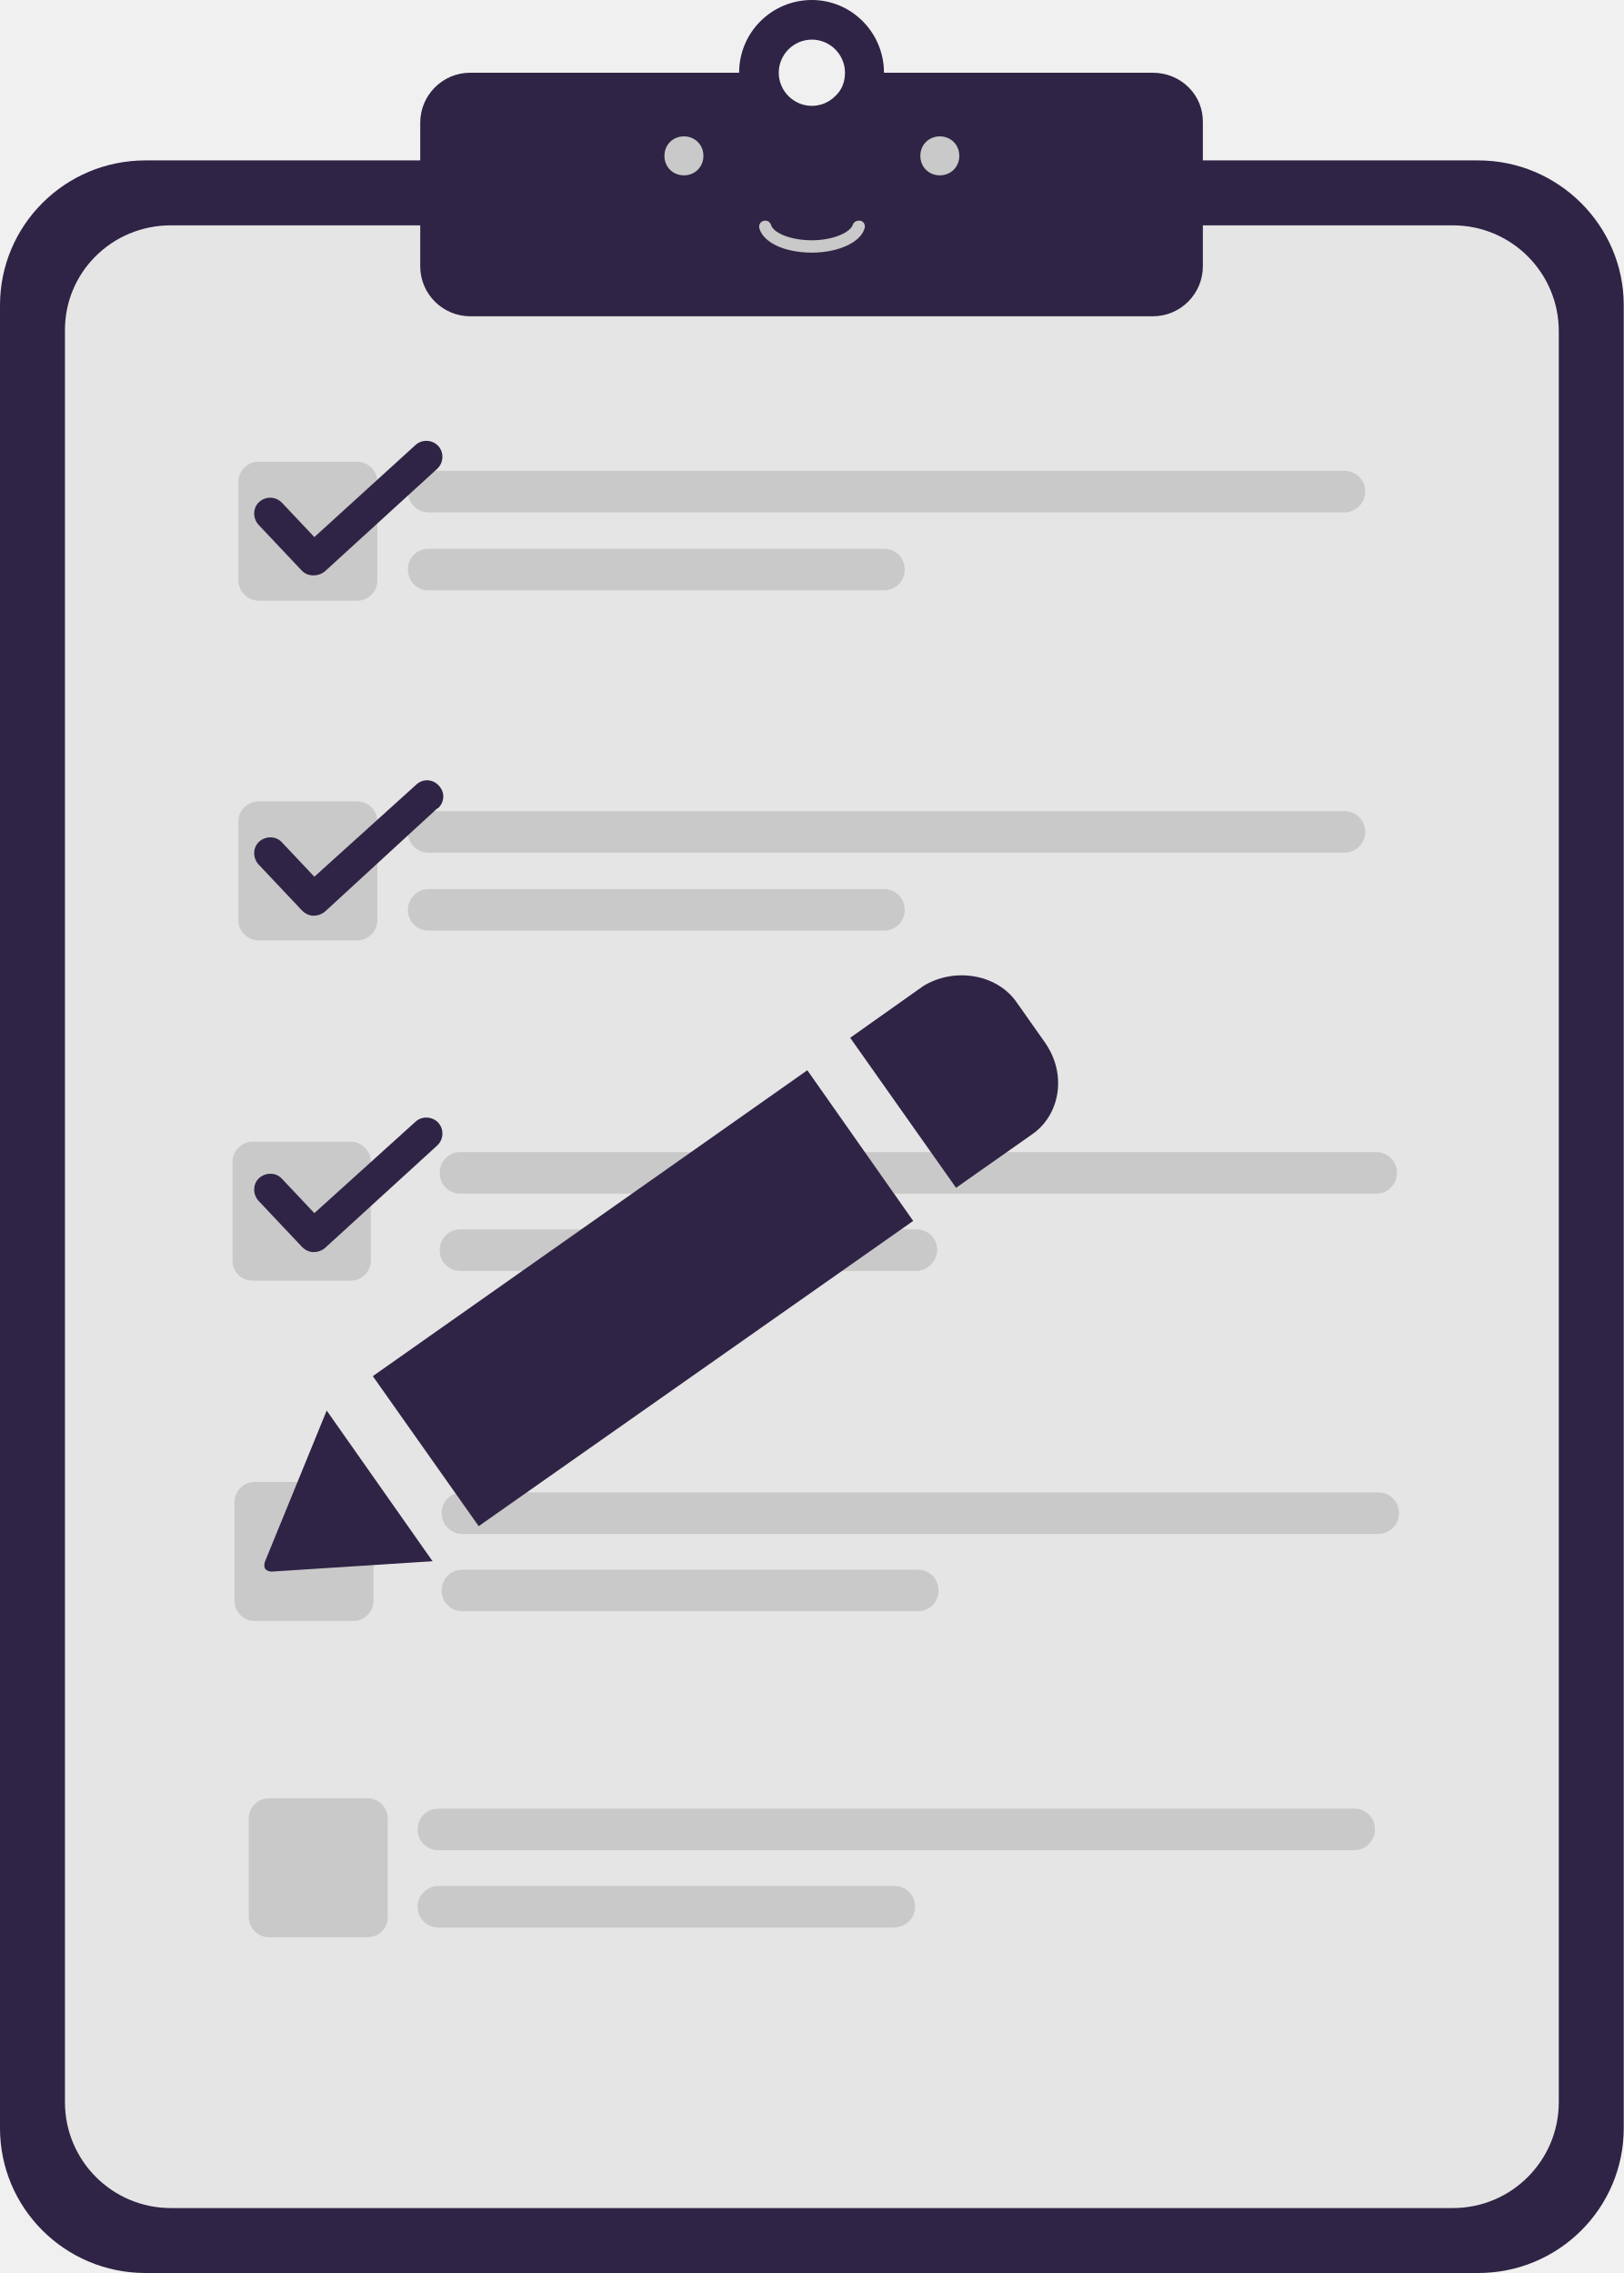
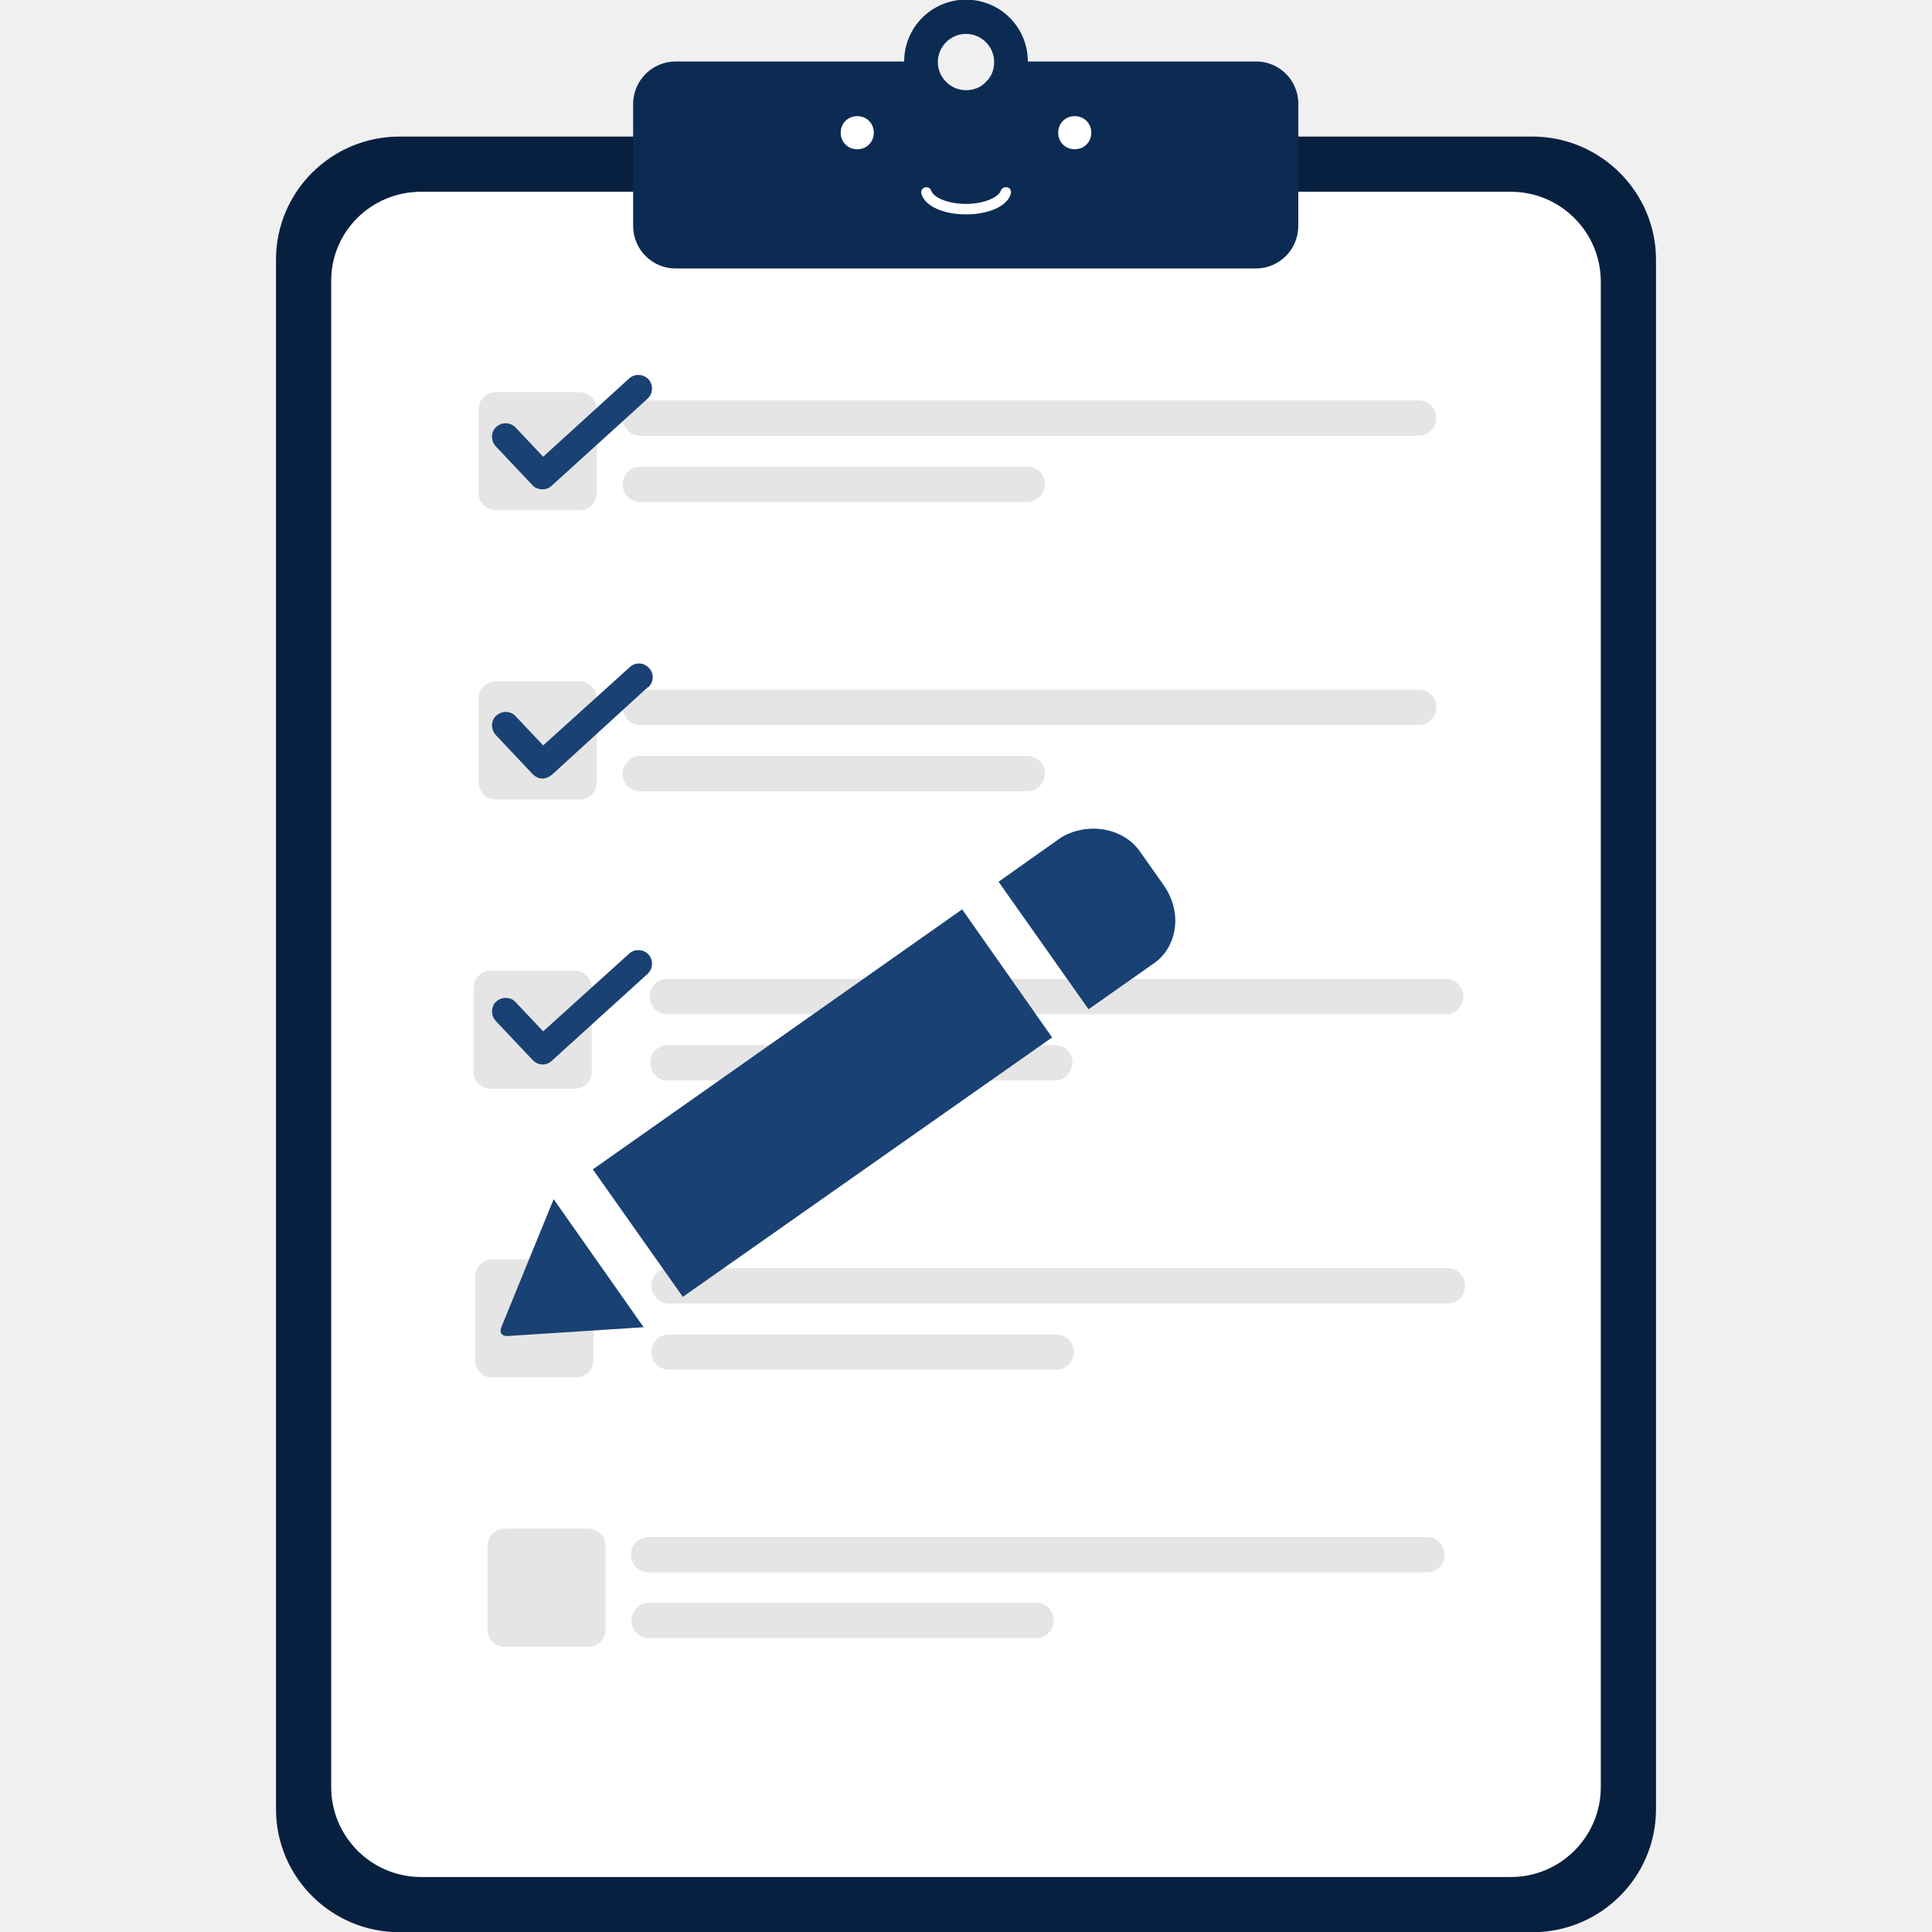
- <svg xmlns="http://www.w3.org/2000/svg" version="1.1" id="Layer_1" x="0px" y="0px" viewBox="0 0 250 350" style="enable-background:new 0 0 250 350;" xml:space="preserve">
+ <svg xmlns="http://www.w3.org/2000/svg" version="1.1" id="Layer_1" x="0px" y="0px" viewBox="0 0 350 350" style="enable-background:new 0 0 350 350;" xml:space="preserve">
  <style type="text/css">
- 	.st0{fill:#2F2445;}
- 	.st1{fill:#E5E5E5;}
- 	.st2{fill:#C9C9C9;}
+ 	.st0{fill:none;}
+ 	.st1{fill:#08203F;}
+ 	.st2{fill:#FFFFFF;}
+ 	.st3{fill:#E5E5E5;}
+ 	.st4{fill:#0B2B53;}
+ 	.st5{fill:#194173;}
</style>
-   <g>
-     <path class="st0" d="M0,327.7V47c0-12.3,10-22.3,22.4-22.3h205.2c12.3,0,22.4,10,22.4,22.3v280.7c0,12.3-10,22.3-22.4,22.3H22.4   C10,350,0,340,0,327.7z" />
-     <path class="st1" d="M26.3,34.7h197.4c9,0,16.3,7.3,16.3,16.3v272.7c0,9-7.3,16.3-16.3,16.3H26.3c-9,0-16.3-7.3-16.3-16.3V51   C9.9,42,17.2,34.7,26.3,34.7z" />
-     <path class="st2" d="M36.7,89.3V74.2c0-1.7,1.4-3.1,3.1-3.1c0,0,0,0,0,0H55c1.7,0,3.1,1.4,3.1,3.1l0,0v15.2c0,1.7-1.4,3.1-3.1,3.1   c0,0,0,0,0,0H39.9C38.1,92.5,36.7,91.1,36.7,89.3L36.7,89.3z M207,78.9H66c-1.8,0-3.2-1.5-3.2-3.2l0,0c0-1.8,1.4-3.2,3.2-3.2h141   c1.8,0,3.2,1.4,3.2,3.2l0,0C210.2,77.5,208.7,78.9,207,78.9z M139.3,87.7L139.3,87.7c0-1.8-1.4-3.2-3.2-3.2c0,0,0,0,0,0H66   c-1.8,0-3.2,1.4-3.2,3.2c0,0,0,0,0,0l0,0c0,1.8,1.4,3.2,3.2,3.2l0,0h70.1C137.9,90.9,139.3,89.5,139.3,87.7L139.3,87.7z    M36.7,141.7v-15.2c0-1.7,1.4-3.1,3.1-3.1H55c1.7,0,3.1,1.4,3.1,3.1v15.2c0,1.7-1.4,3.1-3.1,3.1H39.9   C38.1,144.8,36.7,143.4,36.7,141.7z M207,131.3H66c-1.8,0-3.2-1.4-3.2-3.2l0,0l0,0c0-1.8,1.4-3.2,3.2-3.2c0,0,0,0,0,0h141   c1.8,0,3.2,1.4,3.2,3.2l0,0C210.2,129.9,208.7,131.3,207,131.3z M139.3,140.1L139.3,140.1c0-1.8-1.4-3.2-3.2-3.2H66   c-1.8,0-3.2,1.5-3.2,3.2l0,0c0,1.8,1.4,3.2,3.2,3.2l0,0h70.1C137.9,143.3,139.3,141.9,139.3,140.1L139.3,140.1z M35.8,194.1v-15.2   c0-1.7,1.4-3.1,3.1-3.1l0,0H54c1.7,0,3.1,1.4,3.1,3.1l0,0v15.2c0,1.7-1.4,3.1-3.1,3.1l0,0H38.9C37.1,197.2,35.8,195.8,35.8,194.1   L35.8,194.1z M211.9,183.8h-141c-1.8,0-3.2-1.4-3.2-3.2l0,0l0,0c0-1.8,1.4-3.2,3.2-3.2h141c1.8,0,3.2,1.5,3.2,3.2l0,0   C215.1,182.3,213.7,183.8,211.9,183.8L211.9,183.8z M144.3,192.5L144.3,192.5c0-1.8-1.4-3.2-3.2-3.2c0,0,0,0,0,0H70.9   c-1.8,0-3.2,1.4-3.2,3.2l0,0l0,0c0,1.8,1.4,3.2,3.2,3.2h70.1C142.8,195.7,144.2,194.3,144.3,192.5L144.3,192.5z M36.1,246.5v-15.2   c0-1.7,1.4-3.1,3.1-3.1c0,0,0,0,0,0h15.2c1.7,0,3.1,1.4,3.1,3.1c0,0,0,0,0,0v15.2c0,1.7-1.4,3.1-3.1,3.1H39.2   C37.5,249.6,36.1,248.2,36.1,246.5z M212.2,236.2h-141c-1.8,0-3.2-1.5-3.2-3.2l0,0c0-1.8,1.4-3.2,3.2-3.2c0,0,0,0,0,0h141   c1.8,0,3.2,1.4,3.2,3.2l0,0C215.4,234.7,214,236.2,212.2,236.2C212.2,236.2,212.2,236.2,212.2,236.2z M144.5,244.9L144.5,244.9   c0-1.8-1.4-3.2-3.2-3.2l0,0H71.2c-1.8,0-3.2,1.4-3.2,3.2l0,0l0,0c0,1.8,1.4,3.2,3.2,3.2c0,0,0,0,0,0h70.1   C143.1,248.1,144.5,246.7,144.5,244.9C144.5,244.9,144.5,244.9,144.5,244.9z M38.3,295.2V280c0-1.7,1.4-3.1,3.1-3.1h15.2   c1.7,0,3.1,1.4,3.1,3.1v15.2c0,1.7-1.4,3.1-3.1,3.1H41.4C39.7,298.3,38.3,296.9,38.3,295.2z M208.5,284.9h-141   c-1.8,0-3.2-1.4-3.2-3.2l0,0l0,0c0-1.8,1.4-3.2,3.2-3.2c0,0,0,0,0,0h141c1.8,0,3.2,1.4,3.2,3.2l0,0l0,0   C211.7,283.4,210.3,284.9,208.5,284.9z M140.9,293.6L140.9,293.6c0-1.8-1.4-3.2-3.2-3.2H67.5c-1.8,0-3.2,1.5-3.2,3.2l0,0   c0,1.8,1.4,3.2,3.2,3.2l0,0h70.1C139.4,296.8,140.9,295.4,140.9,293.6L140.9,293.6z" />
-     <path id="Path_818" class="st0" d="M177.5,11.2h-41.4C136.1,5,131.1,0,125,0c-6.2,0-11.2,5-11.2,11.2H72.4c-4.3,0-7.7,3.5-7.7,7.7   V41c0,4.3,3.5,7.7,7.7,7.7h105.1c4.3,0,7.7-3.5,7.7-7.7V18.9C185.3,14.6,181.8,11.2,177.5,11.2L177.5,11.2z M125,16.3   c-2.8,0-5.1-2.3-5.1-5.1c0-2.8,2.3-5.1,5.1-5.1c2.8,0,5.1,2.3,5.1,5.1c0,1.4-0.5,2.7-1.5,3.6C127.6,15.8,126.3,16.3,125,16.3z" />
-     <path class="st2" d="M144.7,21c1.7,0,3,1.3,3,3s-1.3,3-3,3s-3-1.3-3-3S143,21,144.7,21z M105.3,21c1.7,0,3,1.3,3,3s-1.3,3-3,3   c-1.7,0-3-1.3-3-3S103.6,21,105.3,21z M125,38.9c-4.1,0-7.5-1.5-8.1-3.8c-0.1-0.5,0.2-1,0.7-1.1c0.5-0.1,0.9,0.1,1.1,0.6   c0.3,1.2,2.9,2.4,6.3,2.4s6-1.3,6.3-2.4c0.2-0.5,0.7-0.7,1.2-0.6c0.5,0.1,0.8,0.7,0.6,1.2c0,0,0,0,0,0   C132.5,37.3,129.1,38.9,125,38.9z" />
-     <path id="Path_822" class="st0" d="M124.3,164.8l16.3,23.2l-66.9,47l-16.3-23.1L124.3,164.8z M160.8,160.4l-4.3-6.1   c-3-4.3-9.5-5.4-14.3-2.5l-11.3,8l16.3,23.1l11.8-8.3C163,171.8,164.5,165.6,160.8,160.4z M40.9,240.2c-0.4,0.9-0.3,1.7,0.9,1.8   l24.8-1.6l-16.3-23.2L40.9,240.2z" />
-     <path class="st0" d="M48.3,88.6c-0.7,0-1.3-0.2-1.8-0.7l-6.7-7.1c-0.9-1-0.9-2.6,0.1-3.5c1-0.9,2.5-0.9,3.5,0.1l5,5.3L64,68.5   c1-0.9,2.6-0.8,3.5,0.2c0.9,1,0.8,2.6-0.2,3.5L50,88C49.5,88.4,48.9,88.6,48.3,88.6z" />
-     <path class="st0" d="M48.3,141c-0.7,0-1.3-0.3-1.8-0.8l-6.7-7.1c-0.9-1-0.9-2.6,0.1-3.5c1-0.9,2.6-0.9,3.5,0.1c0,0,0,0,0,0l5,5.3   L64,120.9c1-1,2.5-1,3.5,0s1,2.5,0,3.5c0,0-0.1,0.1-0.2,0.1L50,140.4C49.5,140.8,48.9,141,48.3,141L48.3,141z" />
-     <path class="st0" d="M48.3,192.8c-0.7,0-1.3-0.3-1.8-0.8l-6.7-7.1c-0.9-1-0.9-2.6,0.1-3.5c1-0.9,2.6-0.9,3.5,0.1c0,0,0,0,0,0l5,5.3   L64,172.7c1-0.9,2.6-0.8,3.5,0.2c0.9,1,0.8,2.6-0.2,3.5l0,0L50,192.2C49.5,192.6,48.9,192.8,48.3,192.8z" />
+   <g id="_2._Accountability" transform="translate(0 -0.06)">
+     <path class="st0" d="M0,0.1h350v350H0V0.1z" />
+     <g id="_4">
+       <path class="st1" d="M50,327.8V47.1c0-12.3,10-22.3,22.4-22.3h205.2c12.3,0,22.4,10,22.4,22.3v280.7c0,12.3-10,22.3-22.4,22.3    H72.4C60,350.1,50,340.1,50,327.8z" />
+       <path class="st2" d="M76.3,34.8h197.4c9,0,16.3,7.3,16.3,16.3v272.7c0,9-7.3,16.3-16.3,16.3H76.3c-9,0-16.3-7.3-16.3-16.3V51.1    C59.9,42.1,67.2,34.8,76.3,34.8z" />
+       <path class="st3" d="M86.7,89.4V74.2c0-1.7,1.4-3.1,3.1-3.1c0,0,0,0,0,0H105c1.7,0,3.1,1.4,3.1,3.1l0,0v15.2    c0,1.7-1.4,3.1-3.1,3.1c0,0,0,0,0,0H89.9C88.1,92.5,86.7,91.1,86.7,89.4L86.7,89.4z M257,79H116c-1.8,0-3.2-1.5-3.2-3.2l0,0    c0-1.8,1.4-3.2,3.2-3.2h141c1.8,0,3.2,1.4,3.2,3.2l0,0C260.2,77.6,258.7,79,257,79z M189.3,87.8L189.3,87.8c0-1.8-1.4-3.2-3.2-3.2    c0,0,0,0,0,0H116c-1.8,0-3.2,1.4-3.2,3.2c0,0,0,0,0,0l0,0c0,1.8,1.4,3.2,3.2,3.2l0,0h70.1C187.9,90.9,189.3,89.5,189.3,87.8    L189.3,87.8z" />
+       <path class="st3" d="M86.7,141.8v-15.2c0-1.7,1.4-3.1,3.1-3.1H105c1.7,0,3.1,1.4,3.1,3.1v15.2c0,1.7-1.4,3.1-3.1,3.1H89.9    C88.1,144.9,86.7,143.5,86.7,141.8z M257,131.4H116c-1.8,0-3.2-1.4-3.2-3.2l0,0l0,0c0-1.8,1.4-3.2,3.2-3.2c0,0,0,0,0,0h141    c1.8,0,3.2,1.4,3.2,3.2l0,0C260.2,130,258.7,131.4,257,131.4z M189.3,140.2L189.3,140.2c0-1.8-1.4-3.2-3.2-3.2H116    c-1.8,0-3.2,1.5-3.2,3.2l0,0c0,1.8,1.4,3.2,3.2,3.2l0,0h70.1C187.9,143.4,189.3,141.9,189.3,140.2L189.3,140.2z" />
+       <path class="st3" d="M85.8,194.2V179c0-1.7,1.4-3.1,3.1-3.1l0,0h15.2c1.7,0,3.1,1.4,3.1,3.1l0,0v15.2c0,1.7-1.4,3.1-3.1,3.1l0,0    H88.9C87.1,197.3,85.8,195.9,85.8,194.2L85.8,194.2z M261.9,183.8h-141c-1.8,0-3.2-1.4-3.2-3.2l0,0l0,0c0-1.8,1.4-3.2,3.2-3.2h141    c1.8,0,3.2,1.5,3.2,3.2l0,0C265.1,182.4,263.7,183.8,261.9,183.8L261.9,183.8z M194.3,192.6L194.3,192.6c0-1.8-1.4-3.2-3.2-3.2    c0,0,0,0,0,0h-70.1c-1.8,0-3.2,1.4-3.2,3.2l0,0l0,0c0,1.8,1.4,3.2,3.2,3.2h70.1C192.8,195.8,194.2,194.3,194.3,192.6L194.3,192.6z    " />
+       <path class="st3" d="M86.1,246.5v-15.2c0-1.7,1.4-3.1,3.1-3.1c0,0,0,0,0,0h15.2c1.7,0,3.1,1.4,3.1,3.1c0,0,0,0,0,0v15.2    c0,1.7-1.4,3.1-3.1,3.1H89.2C87.5,249.7,86.1,248.3,86.1,246.5z M262.2,236.2h-141c-1.8,0-3.2-1.5-3.2-3.2l0,0    c0-1.8,1.4-3.2,3.2-3.2c0,0,0,0,0,0h141c1.8,0,3.2,1.4,3.2,3.2l0,0C265.4,234.8,264,236.2,262.2,236.2    C262.2,236.2,262.2,236.2,262.2,236.2z M194.5,245L194.5,245c0-1.8-1.4-3.2-3.2-3.2l0,0h-70.1c-1.8,0-3.2,1.4-3.2,3.2l0,0l0,0    c0,1.8,1.4,3.2,3.2,3.2c0,0,0,0,0,0h70.1C193.1,248.2,194.5,246.8,194.5,245C194.5,245,194.5,245,194.5,245z" />
+       <path class="st3" d="M88.3,295.3v-15.2c0-1.7,1.4-3.1,3.1-3.1h15.2c1.7,0,3.1,1.4,3.1,3.1v15.2c0,1.7-1.4,3.1-3.1,3.1H91.4    C89.7,298.4,88.3,297,88.3,295.3z M258.5,284.9h-141c-1.8,0-3.2-1.4-3.2-3.2l0,0l0,0c0-1.8,1.4-3.2,3.2-3.2c0,0,0,0,0,0h141    c1.8,0,3.2,1.4,3.2,3.2l0,0l0,0C261.7,283.5,260.3,284.9,258.5,284.9z M190.9,293.6L190.9,293.6c0-1.8-1.4-3.2-3.2-3.2h-70.1    c-1.8,0-3.2,1.5-3.2,3.2l0,0c0,1.8,1.4,3.2,3.2,3.2l0,0h70.1C189.4,296.9,190.9,295.4,190.9,293.6L190.9,293.6z" />
+       <path id="Path_818" class="st4" d="M227.6,11.2h-41.4c0-6.2-5-11.2-11.2-11.2c-6.2,0-11.2,5-11.2,11.2h-41.4    c-4.3,0-7.7,3.5-7.7,7.7V41c0,4.3,3.5,7.7,7.7,7.7h105.1c4.3,0,7.7-3.5,7.7-7.7V19C235.3,14.7,231.8,11.2,227.6,11.2L227.6,11.2z     M175,16.4c-2.8,0-5.1-2.3-5.1-5.1c0-2.8,2.3-5.1,5.1-5.1c2.8,0,5.1,2.3,5.1,5.1c0,1.4-0.5,2.7-1.5,3.6    C177.7,15.9,176.4,16.4,175,16.4z" />
+       <path class="st2" d="M194.7,21.1c1.7,0,3,1.3,3,3s-1.3,3-3,3s-3-1.3-3-3S193,21.1,194.7,21.1z" />
+       <path class="st2" d="M155.3,21.1c1.7,0,3,1.3,3,3s-1.3,3-3,3c-1.7,0-3-1.3-3-3S153.6,21.1,155.3,21.1z" />
+       <path class="st2" d="M175,38.9c-4.1,0-7.5-1.5-8.1-3.8c-0.1-0.5,0.2-1,0.7-1.1c0.5-0.1,0.9,0.1,1.1,0.6c0.4,1.2,2.9,2.4,6.3,2.4    s6-1.3,6.3-2.4c0.2-0.5,0.7-0.7,1.2-0.6c0.5,0.1,0.8,0.7,0.6,1.2c0,0,0,0,0,0C182.5,37.4,179.1,38.9,175,38.9z" />
+       <path id="Path_822" class="st5" d="M174.3,164.8l16.3,23.2l-66.9,47l-16.3-23.1L174.3,164.8z M210.8,160.4l-4.3-6.1    c-3-4.3-9.5-5.4-14.3-2.5l-11.3,8l16.3,23.1l11.8-8.3C213,171.9,214.5,165.7,210.8,160.4z M90.9,240.3c-0.4,0.9-0.3,1.7,0.9,1.8    l24.8-1.6l-16.3-23.2L90.9,240.3z" />
+       <path class="st5" d="M98.3,88.7c-0.7,0-1.3-0.2-1.8-0.7l-6.7-7.1c-0.9-1-0.9-2.6,0.1-3.5c1-0.9,2.5-0.9,3.5,0.1l5,5.3L114,68.6    c1-0.9,2.6-0.8,3.5,0.2c0.9,1,0.8,2.6-0.2,3.5L100,88C99.5,88.5,98.9,88.7,98.3,88.7z" />
+       <path class="st5" d="M98.3,141.1c-0.7,0-1.3-0.3-1.8-0.8l-6.7-7.1c-0.9-1-0.9-2.6,0.1-3.5c1-0.9,2.6-0.9,3.5,0.1c0,0,0,0,0,0    l5,5.3L114,121c1-1,2.5-1,3.5,0s1,2.5,0,3.5c0,0-0.1,0.1-0.2,0.1L100,140.4C99.5,140.8,98.9,141.1,98.3,141.1L98.3,141.1z" />
+       <path class="st5" d="M98.3,192.9c-0.7,0-1.3-0.3-1.8-0.8l-6.7-7.1c-0.9-1-0.9-2.6,0.1-3.5c1-0.9,2.6-0.9,3.5,0.1c0,0,0,0,0,0    l5,5.3l15.6-14.1c1-0.9,2.6-0.8,3.5,0.2c0.9,1,0.8,2.6-0.2,3.5l0,0L100,192.2C99.5,192.7,98.9,192.9,98.3,192.9z" />
+     </g>
  </g>
</svg>
